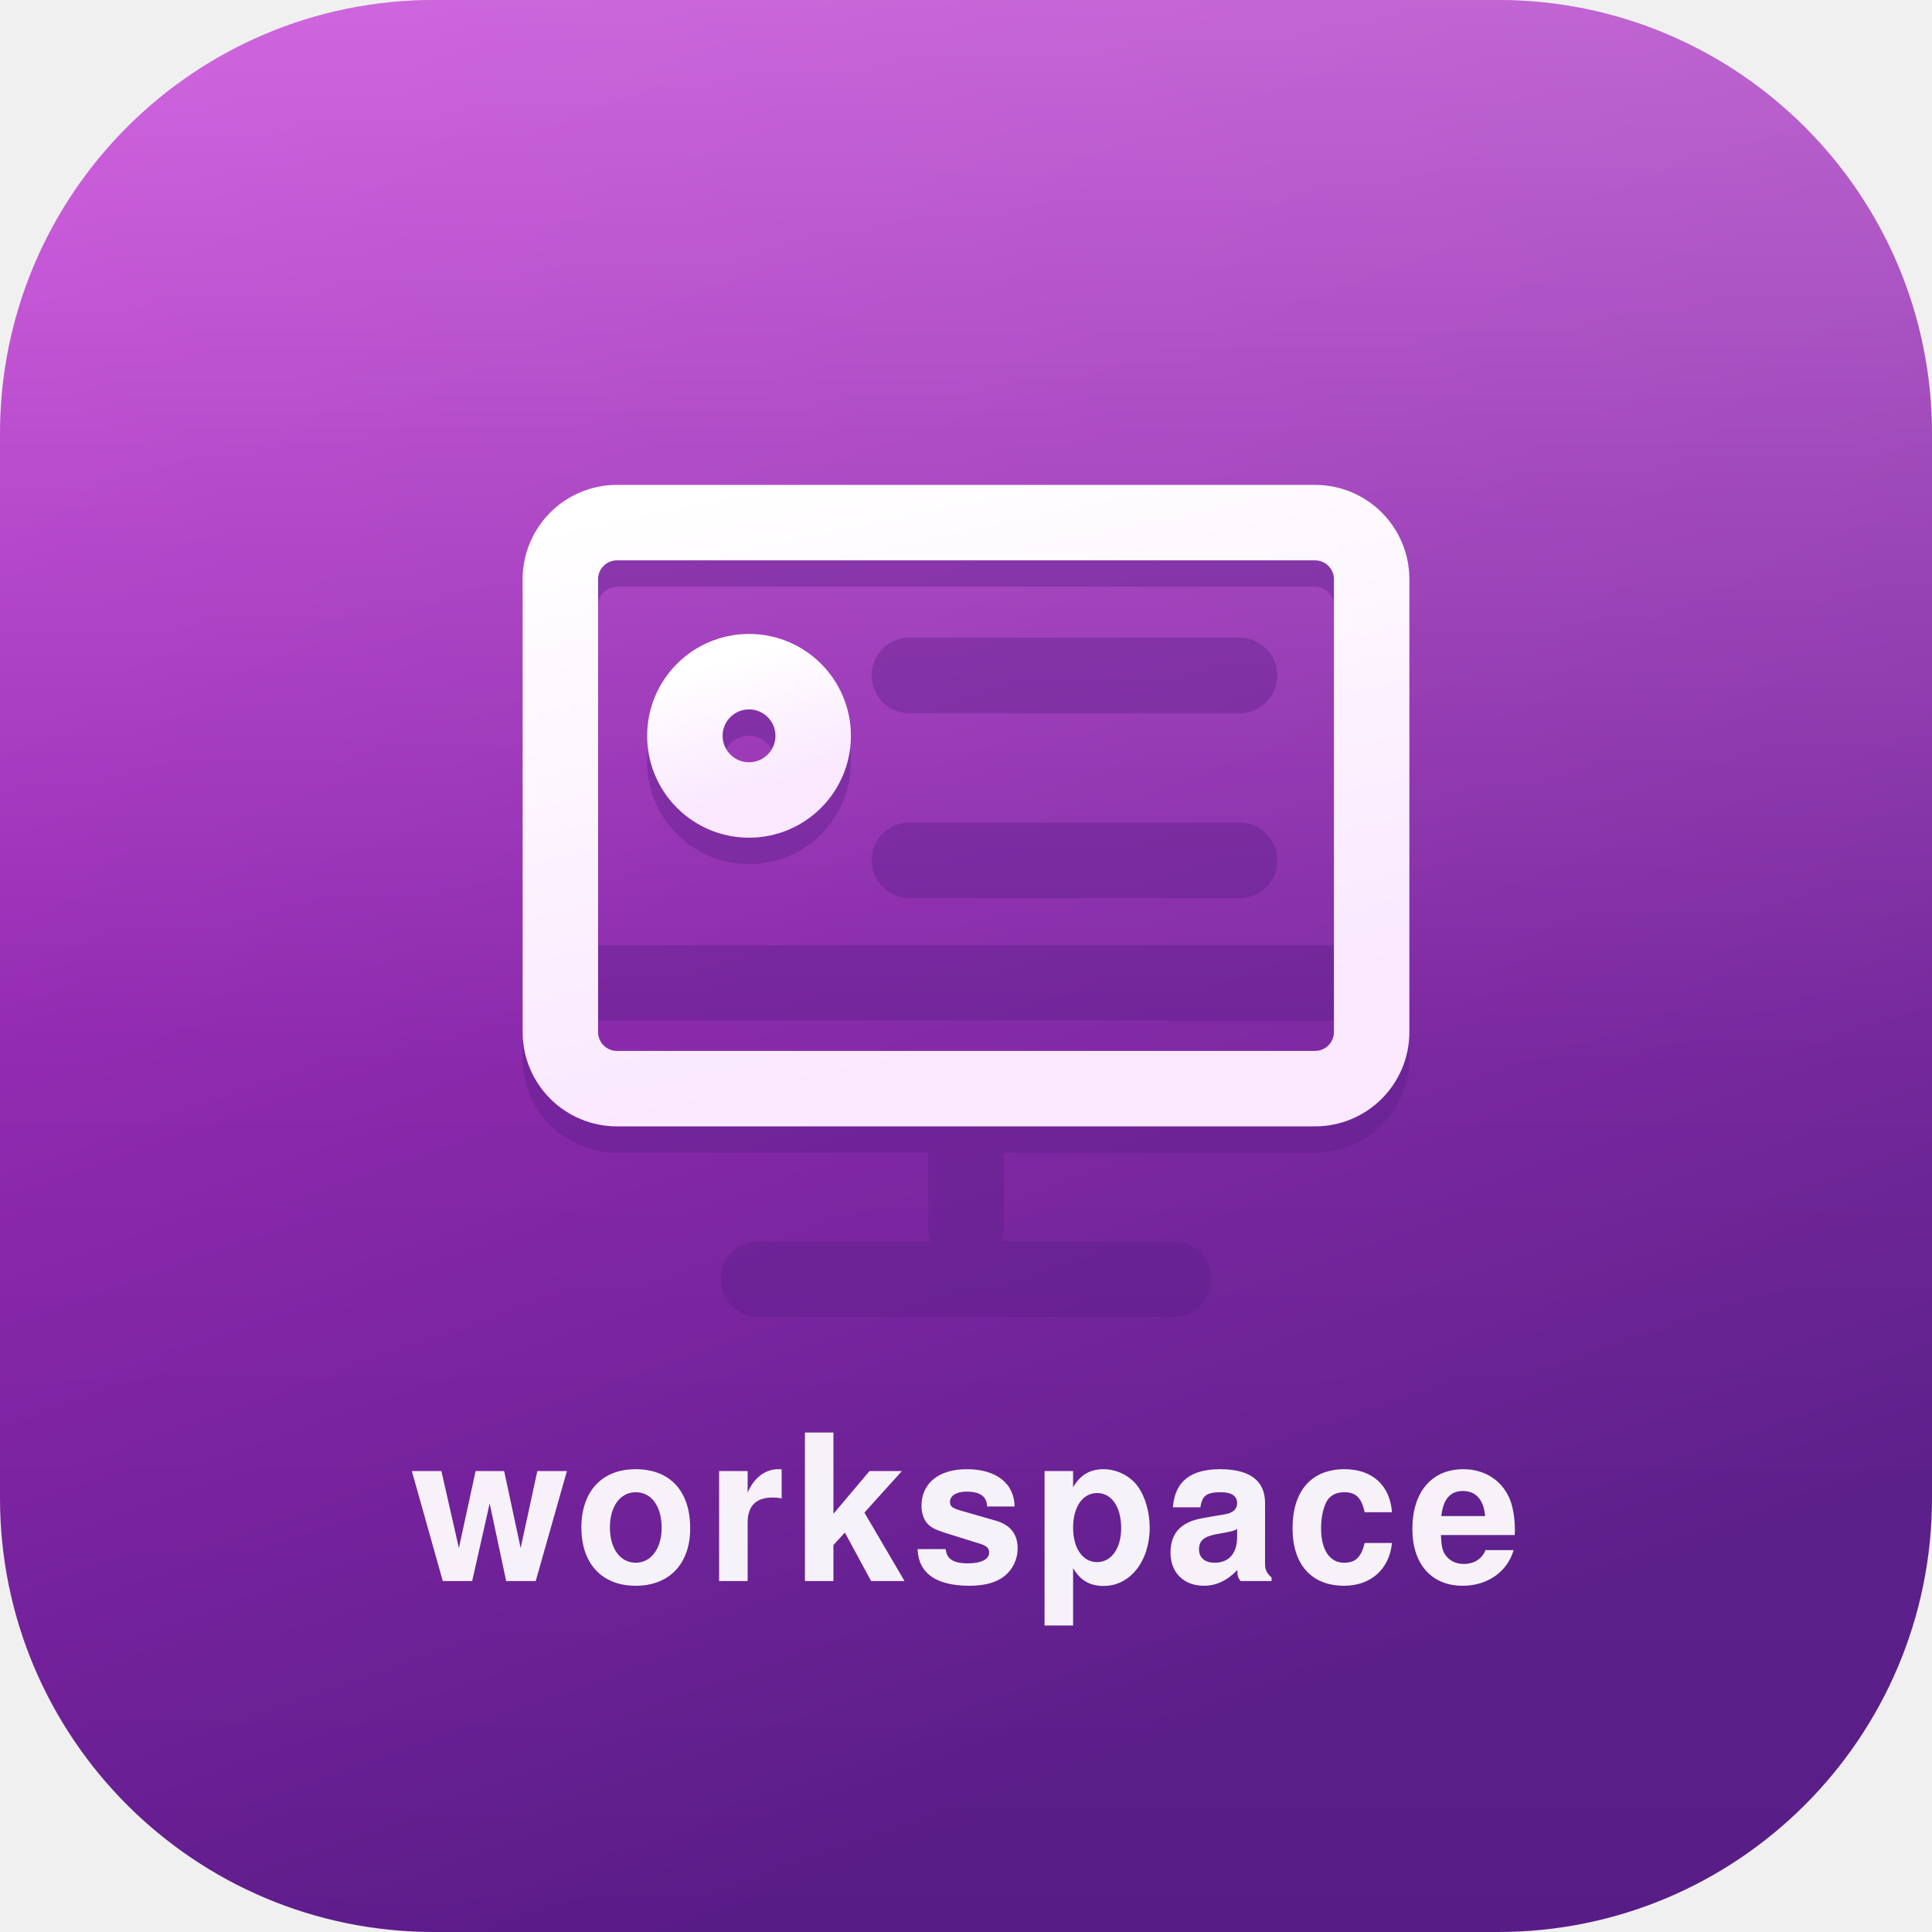
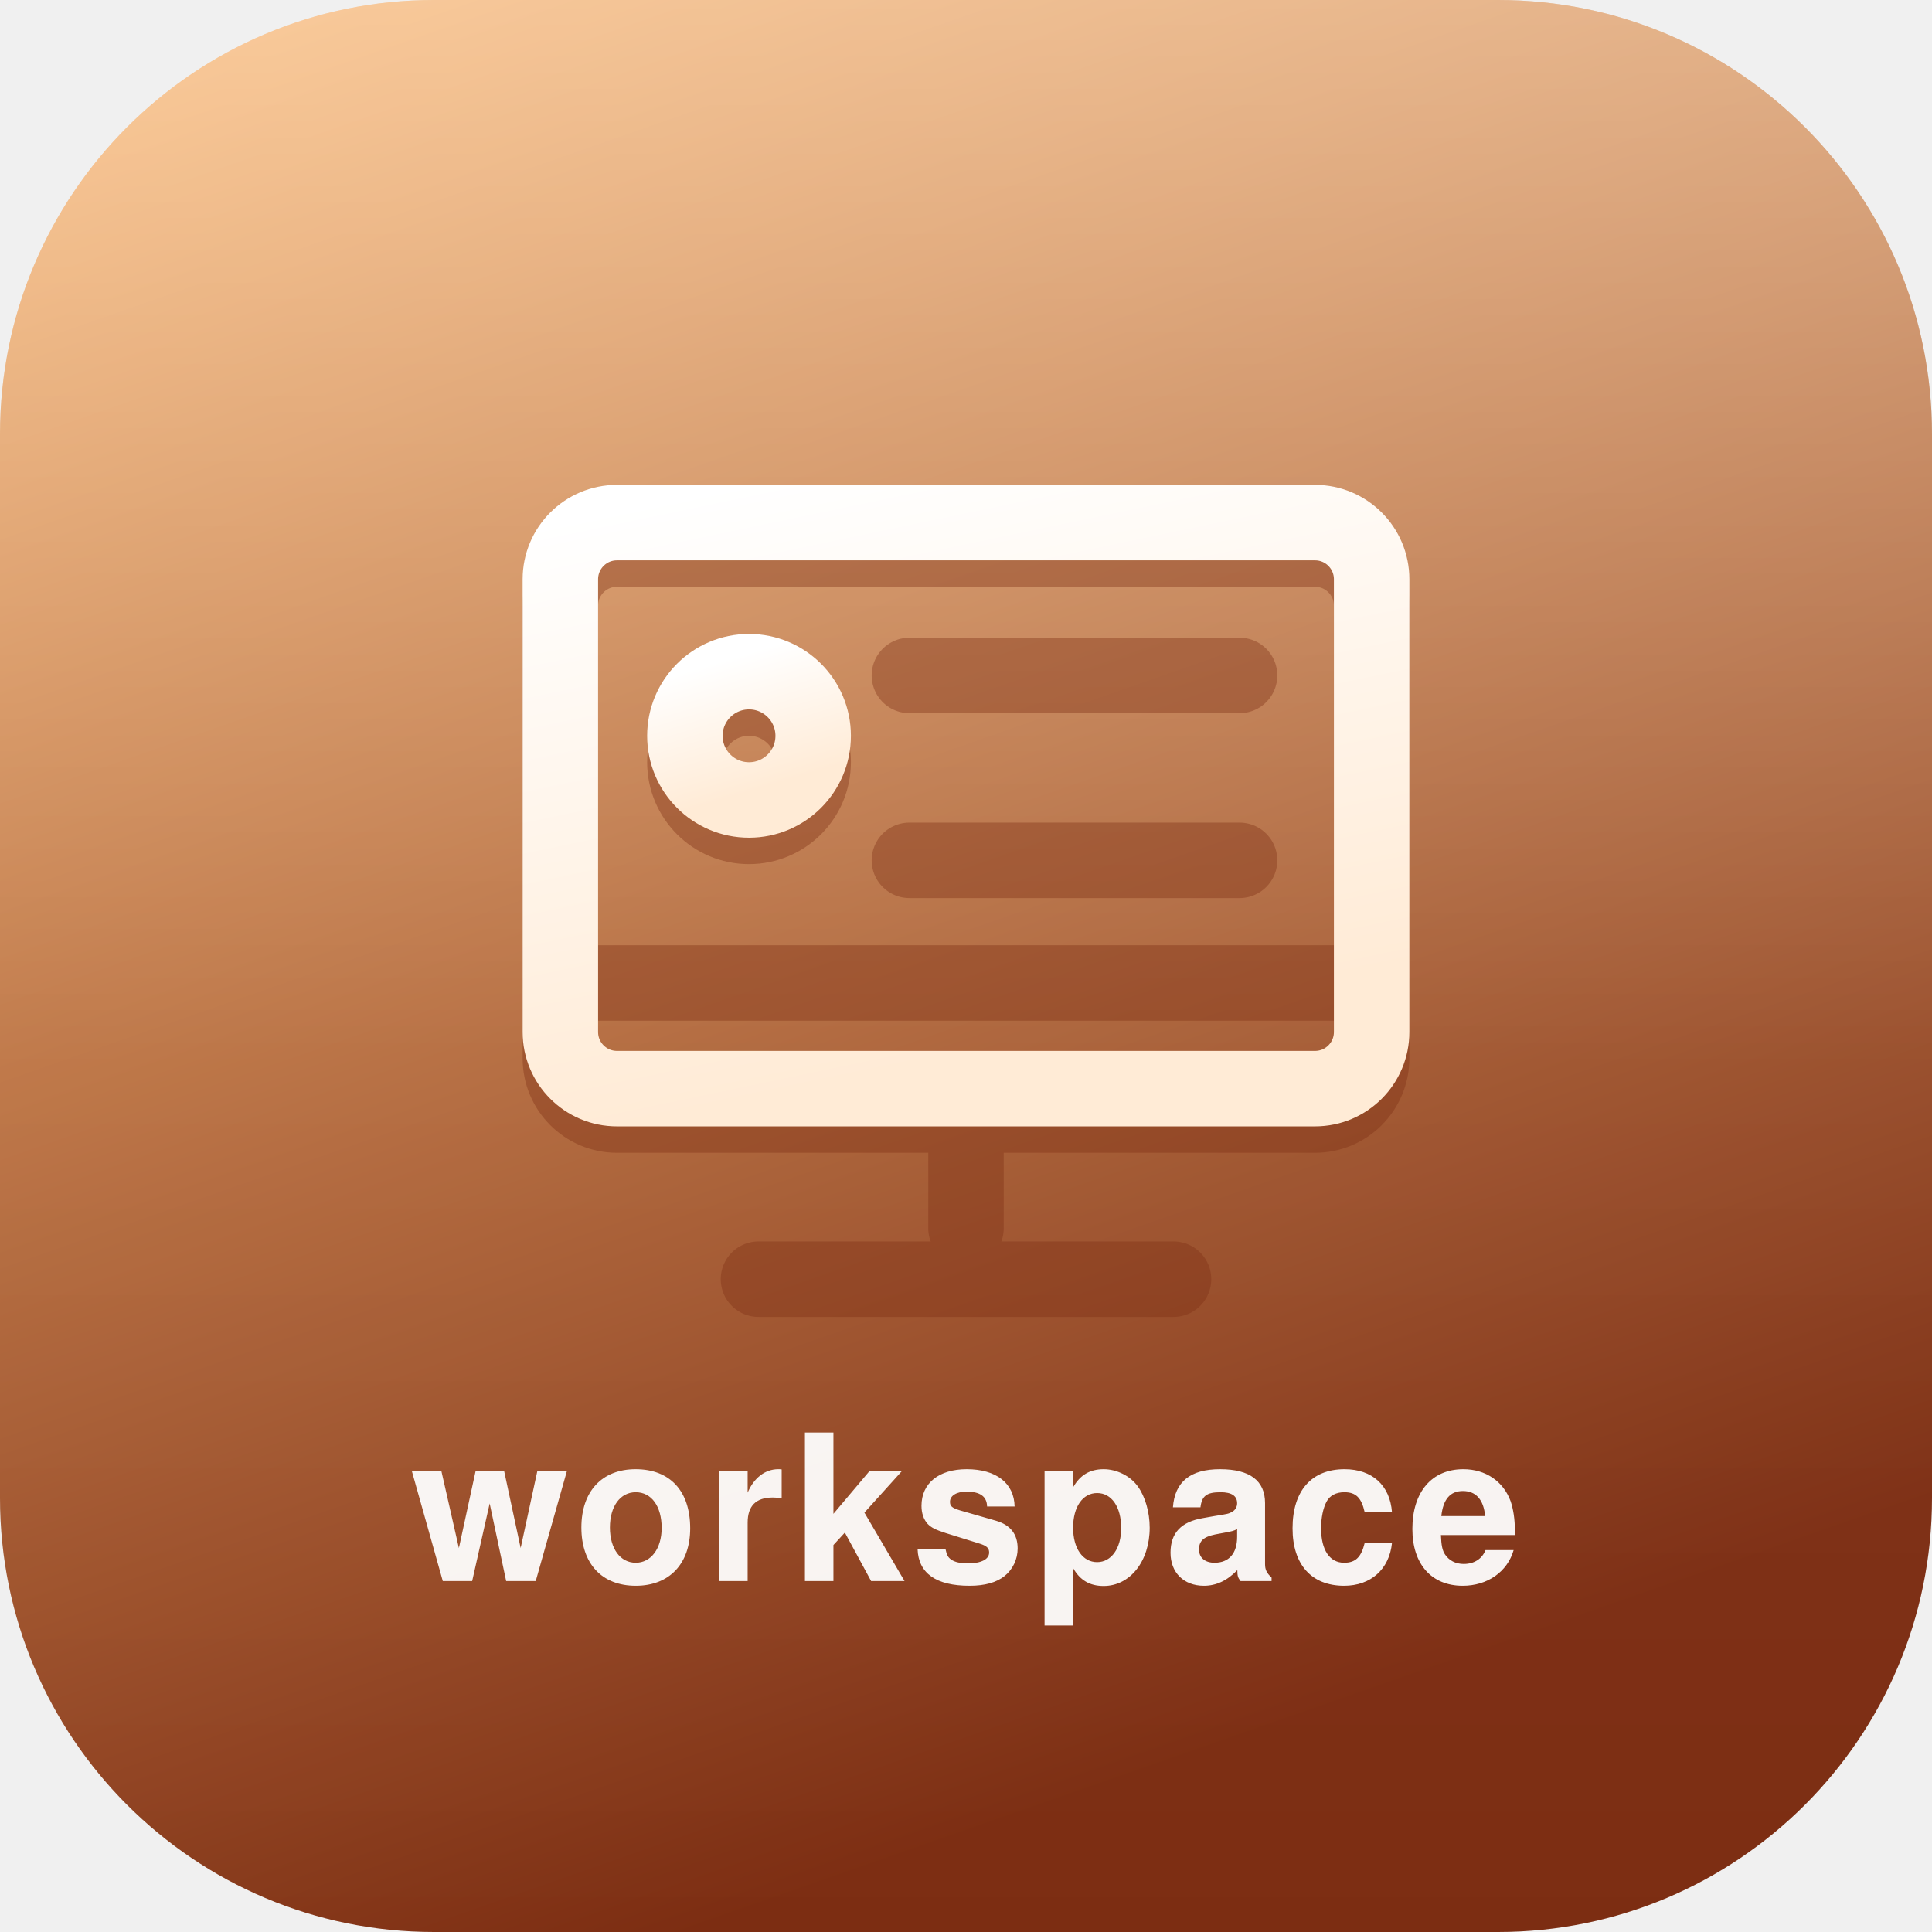
<svg xmlns="http://www.w3.org/2000/svg" width="1024" height="1024" viewBox="0 0 1024 1024">
  <defs>
    <linearGradient id="bg" x1="0" y1="0" x2="0.35" y2="1">
-       <stop offset="0" stop-color="#C026D3" />
-       <stop offset="1" stop-color="#581C87" />
+       <stop offset="0" stop-color="#FDBA74" />
+       <stop offset="1" stop-color="#7C2D12" />
    </linearGradient>
    <linearGradient id="sheen" x1="0" y1="0" x2="0" y2="1">
      <stop offset="0" stop-color="#FFFFFF" stop-opacity="0.30" />
      <stop offset="0.55" stop-color="#FFFFFF" stop-opacity="0.04" />
      <stop offset="1" stop-color="#FFFFFF" stop-opacity="0" />
    </linearGradient>
    <linearGradient id="ink" x1="0" y1="0" x2="0.3" y2="1">
      <stop offset="0" stop-color="#FFFFFF" />
-       <stop offset="1" stop-color="#FAE8FF" />
+       <stop offset="1" stop-color="#FFEBD6" />
    </linearGradient>
  </defs>
  <rect width="1024" height="1024" rx="230" fill="url(#bg)" />
  <rect width="1024" height="1024" rx="230" fill="url(#sheen)" />
  <g transform="translate(512,452)" fill="none" stroke-width="40" stroke-linecap="round" stroke-linejoin="round">
-     <g stroke="#581C87" opacity="0.38" transform="translate(0,14)">
+     <g stroke="#7C2D12" opacity="0.38" transform="translate(0,14)">
      <rect x="-215" y="-175" width="430" height="300" rx="30" />
      <line x1="-215" y1="55" x2="215" y2="55" />
      <line x1="0" y1="125" x2="0" y2="185" />
      <line x1="-110" y1="212" x2="110" y2="212" />
      <circle cx="-115" cy="-62" r="34" />
      <line x1="-30" y1="-10" x2="145" y2="-10" />
      <line x1="-30" y1="-108" x2="145" y2="-108" />
    </g>
    <g stroke="url(#ink)">
      <rect x="-215" y="-175" width="430" height="300" rx="30" />
      <line x1="-215" y1="55" x2="215" y2="55" />
      <line x1="0" y1="125" x2="0" y2="185" />
      <line x1="-110" y1="212" x2="110" y2="212" />
      <circle cx="-115" cy="-62" r="34" />
      <line x1="-30" y1="-10" x2="145" y2="-10" />
      <line x1="-30" y1="-108" x2="145" y2="-108" />
    </g>
  </g>
  <text x="512" y="838" text-anchor="middle" font-family="Helvetica Neue, Helvetica, Arial, sans-serif" font-size="108" font-weight="600" letter-spacing="4" fill="#FFFFFF" fill-opacity="0.94">workspace</text>
</svg>
